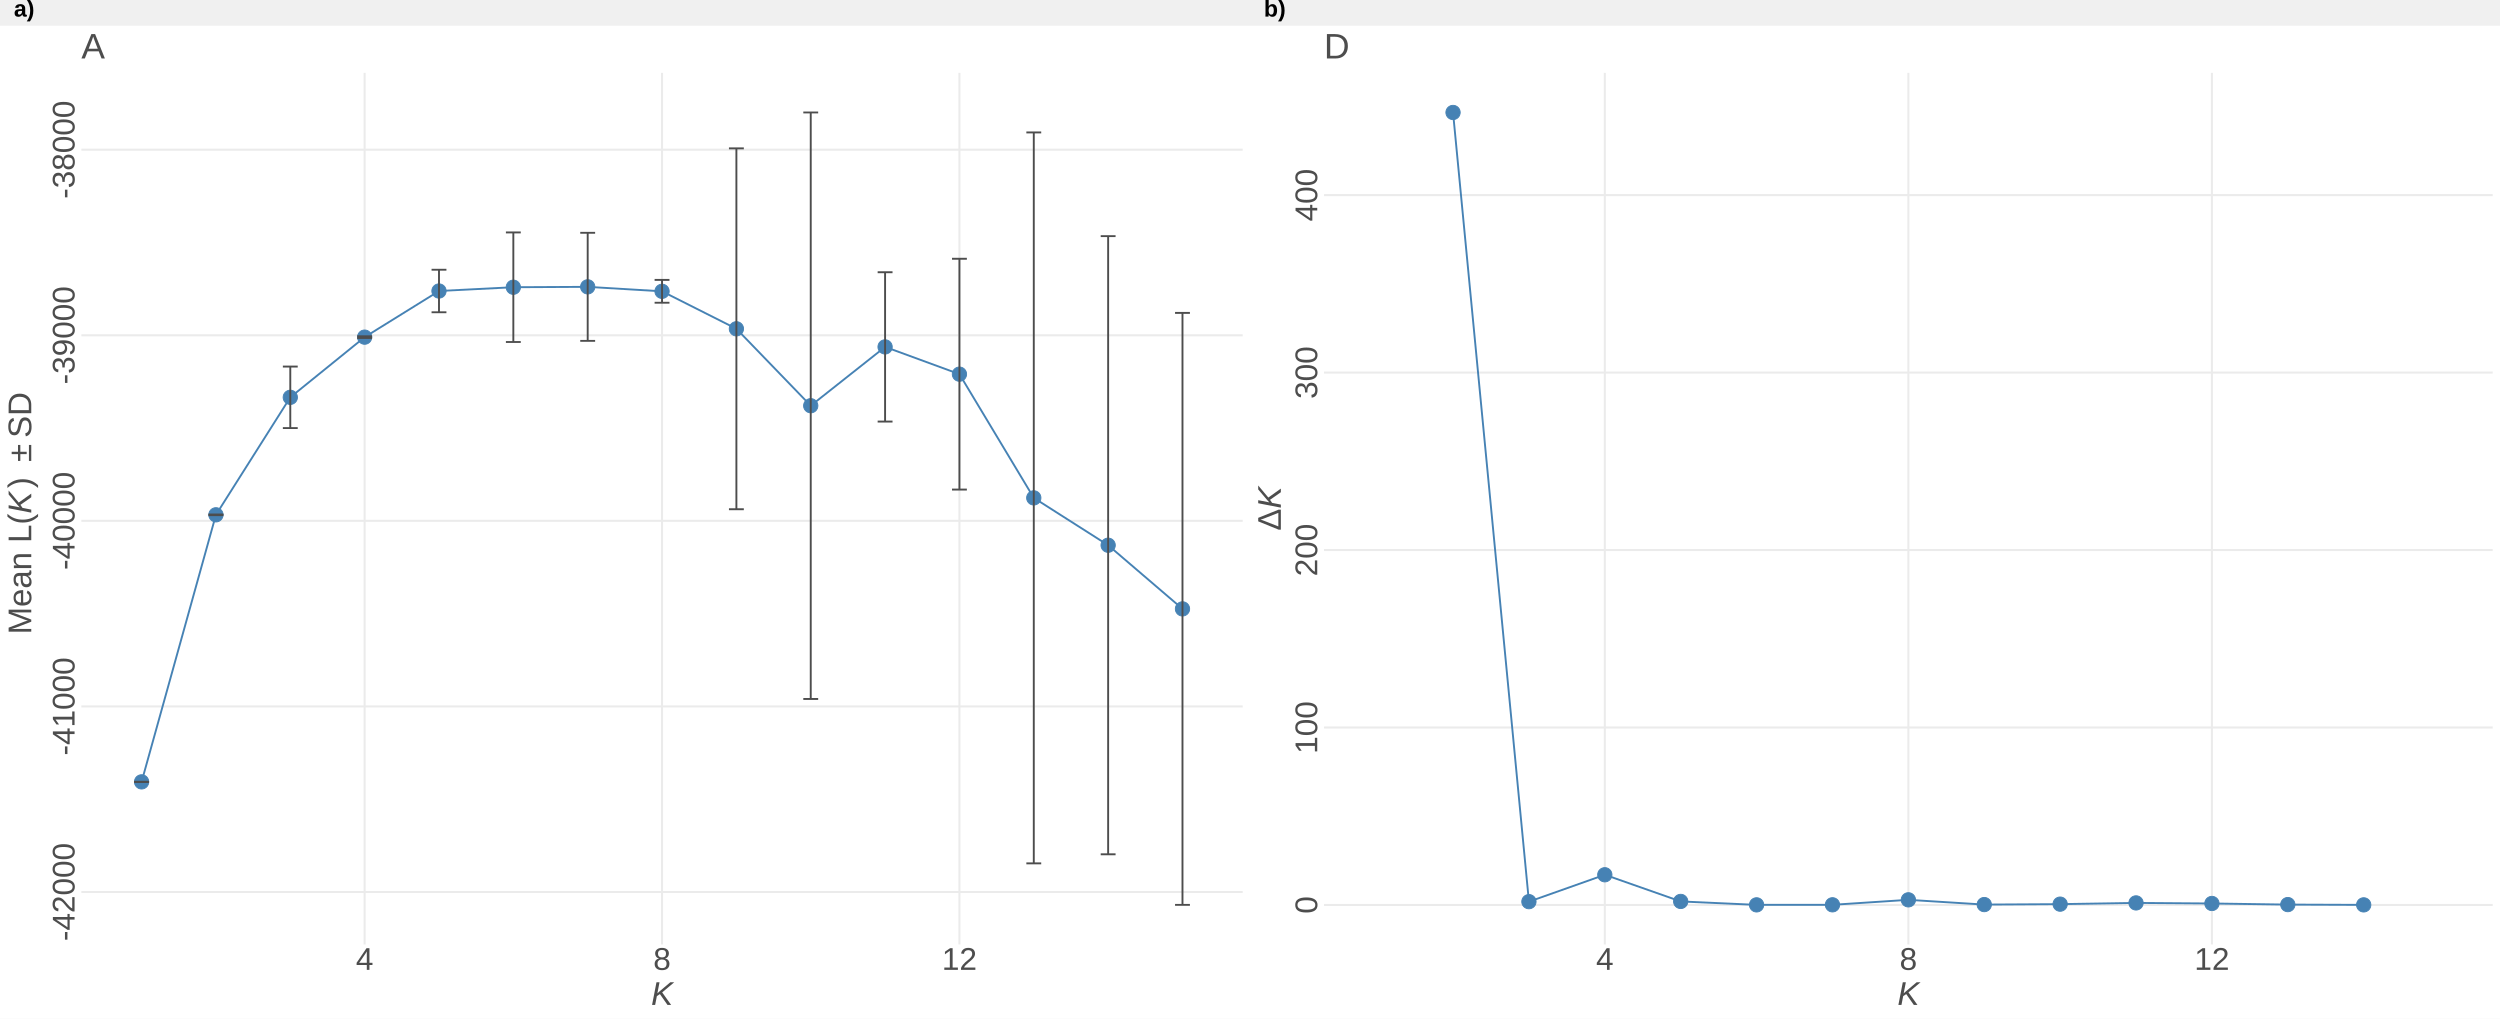
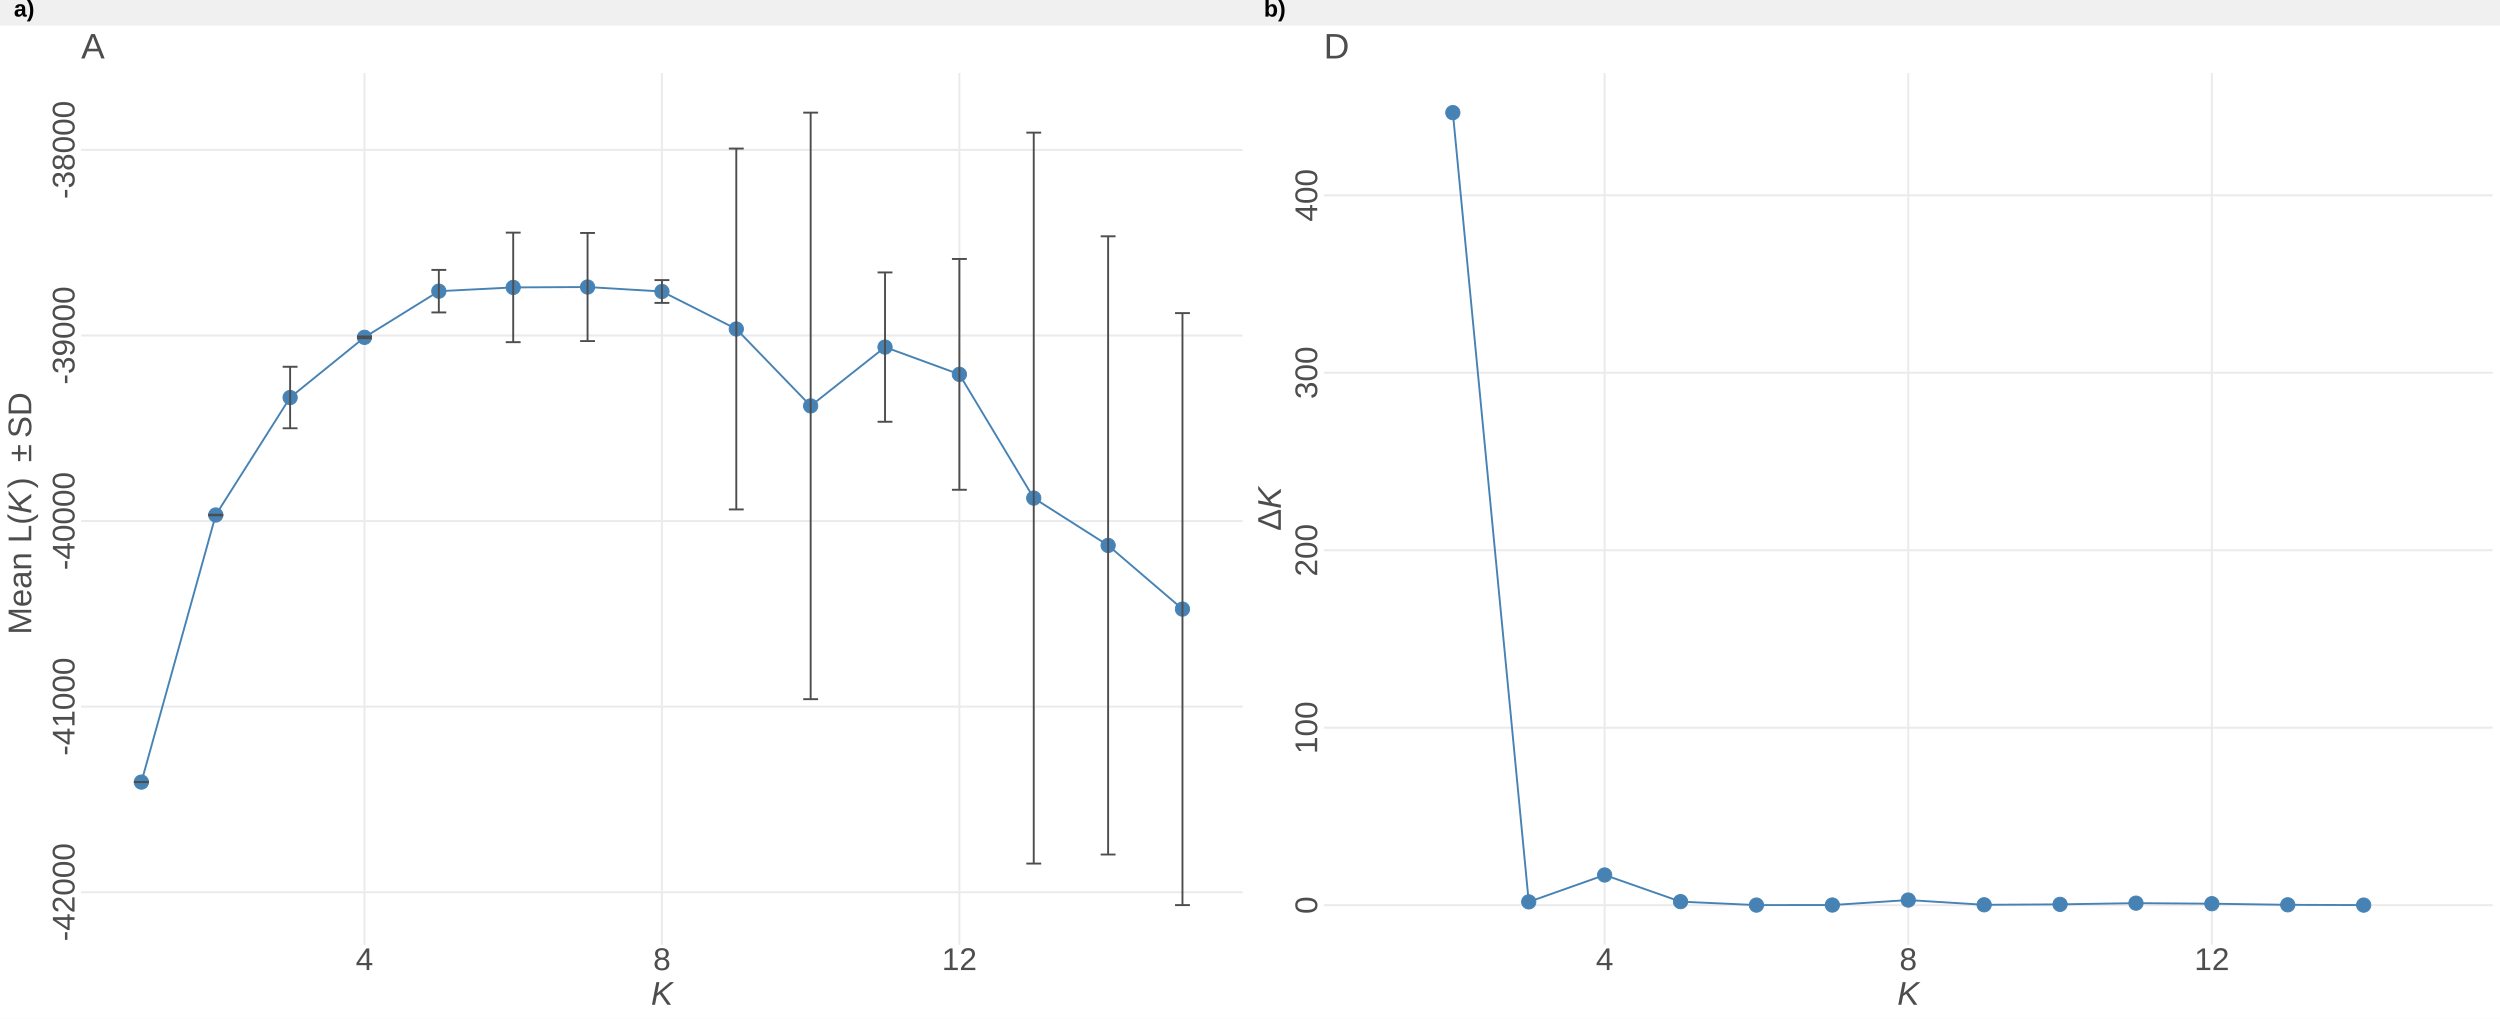
<svg xmlns="http://www.w3.org/2000/svg" width="1944.00pt" height="792.00pt" viewBox="0 0 1944.00 792.00">
  <g class="svglite">
    <defs>
      <style type="text/css">
    .svglite line, .svglite polyline, .svglite polygon, .svglite path, .svglite rect, .svglite circle {
      fill: none;
      stroke: #000000;
      stroke-linecap: round;
      stroke-linejoin: round;
      stroke-miterlimit: 10.00;
    }
    .svglite text {
      white-space: pre;
    }
    .svglite g.glyphgroup path {
      fill: inherit;
      stroke: none;
    }
  </style>
    </defs>
    <rect width="100%" height="100%" style="stroke: none; fill: none;" />
    <defs>
      <clipPath id="cpMC4wMHwxOTQ0LjAwfDAuMDB8NzkyLjAw">
        <rect x="0.00" y="0.00" width="1944.00" height="792.00" />
      </clipPath>
    </defs>
    <g clip-path="url(#cpMC4wMHwxOTQ0LjAwfDAuMDB8NzkyLjAw)">
</g>
    <defs>
      <clipPath id="cpMC4wMHw5NzIuMDB8MjAuMDl8NzkyLjAw">
        <rect x="0.00" y="20.09" width="972.00" height="771.91" />
      </clipPath>
    </defs>
    <g clip-path="url(#cpMC4wMHw5NzIuMDB8MjAuMDl8NzkyLjAw)">
      <rect x="0.00" y="20.09" width="972.00" height="771.91" style="stroke-width: 1.07; stroke: #FFFFFF; fill: #FFFFFF;" />
    </g>
    <g clip-path="url(#cpMC4wMHwxOTQ0LjAwfDAuMDB8NzkyLjAw)">
</g>
    <defs>
-       <clipPath id="cpNjMuMjd8OTY2LjMzfDU2LjY1fDczNC40NA==">
-         <rect x="63.27" y="56.65" width="903.06" height="677.79" />
+       <clipPath id="cpNjMuMTB8OTY2LjMzfDU2Ljc4fDczNC42MQ==">
+         <rect x="63.10" y="56.78" width="903.23" height="677.83" />
      </clipPath>
    </defs>
-     <g clip-path="url(#cpNjMuMjd8OTY2LjMzfDU2LjY1fDczNC40NA==)">
-       <rect x="63.27" y="56.65" width="903.06" height="677.79" style="stroke-width: 1.07; stroke: none; fill: #FFFFFF;" />
-       <polyline points="63.27,693.62 966.33,693.62 " style="stroke-width: 1.60; stroke: #EBEBEB; stroke-linecap: butt;" />
-       <polyline points="63.27,549.32 966.33,549.32 " style="stroke-width: 1.60; stroke: #EBEBEB; stroke-linecap: butt;" />
-       <polyline points="63.27,405.02 966.33,405.02 " style="stroke-width: 1.60; stroke: #EBEBEB; stroke-linecap: butt;" />
-       <polyline points="63.27,260.72 966.33,260.72 " style="stroke-width: 1.60; stroke: #EBEBEB; stroke-linecap: butt;" />
-       <polyline points="63.27,116.42 966.33,116.42 " style="stroke-width: 1.60; stroke: #EBEBEB; stroke-linecap: butt;" />
-       <polyline points="283.54,734.44 283.54,56.65 " style="stroke-width: 1.60; stroke: #EBEBEB; stroke-linecap: butt;" />
-       <polyline points="514.80,734.44 514.80,56.65 " style="stroke-width: 1.60; stroke: #EBEBEB; stroke-linecap: butt;" />
-       <polyline points="746.06,734.44 746.06,56.65 " style="stroke-width: 1.60; stroke: #EBEBEB; stroke-linecap: butt;" />
-       <polyline points="110.10,607.98 167.91,400.32 225.73,308.96 283.54,262.16 341.36,226.28 399.17,223.35 456.99,223.05 514.80,226.53 572.62,255.67 630.43,315.49 688.24,269.76 746.06,290.95 803.87,387.16 861.69,423.97 919.50,473.47 " style="stroke-width: 1.49; stroke: #4682B4; stroke-linecap: butt;" />
-       <circle cx="110.10" cy="607.98" r="5.57" style="stroke-width: 0.71; stroke: #4682B4; fill: #4682B4;" />
-       <circle cx="167.91" cy="400.32" r="5.57" style="stroke-width: 0.71; stroke: #4682B4; fill: #4682B4;" />
-       <circle cx="225.73" cy="308.96" r="5.57" style="stroke-width: 0.71; stroke: #4682B4; fill: #4682B4;" />
-       <circle cx="283.54" cy="262.16" r="5.57" style="stroke-width: 0.71; stroke: #4682B4; fill: #4682B4;" />
-       <circle cx="341.36" cy="226.28" r="5.57" style="stroke-width: 0.71; stroke: #4682B4; fill: #4682B4;" />
-       <circle cx="399.17" cy="223.35" r="5.57" style="stroke-width: 0.71; stroke: #4682B4; fill: #4682B4;" />
-       <circle cx="456.99" cy="223.05" r="5.57" style="stroke-width: 0.71; stroke: #4682B4; fill: #4682B4;" />
-       <circle cx="514.80" cy="226.53" r="5.57" style="stroke-width: 0.71; stroke: #4682B4; fill: #4682B4;" />
-       <circle cx="572.62" cy="255.67" r="5.57" style="stroke-width: 0.71; stroke: #4682B4; fill: #4682B4;" />
-       <circle cx="630.43" cy="315.49" r="5.57" style="stroke-width: 0.71; stroke: #4682B4; fill: #4682B4;" />
-       <circle cx="688.24" cy="269.76" r="5.57" style="stroke-width: 0.71; stroke: #4682B4; fill: #4682B4;" />
-       <circle cx="746.06" cy="290.95" r="5.57" style="stroke-width: 0.71; stroke: #4682B4; fill: #4682B4;" />
-       <circle cx="803.87" cy="387.16" r="5.57" style="stroke-width: 0.71; stroke: #4682B4; fill: #4682B4;" />
-       <circle cx="861.69" cy="423.97" r="5.57" style="stroke-width: 0.71; stroke: #4682B4; fill: #4682B4;" />
-       <circle cx="919.50" cy="473.47" r="5.57" style="stroke-width: 0.71; stroke: #4682B4; fill: #4682B4;" />
-       <polyline points="104.32,607.97 115.88,607.97 " style="stroke-width: 1.49; stroke: #4D4D4D; stroke-linecap: butt;" />
-       <polyline points="110.10,607.97 110.10,608.00 " style="stroke-width: 1.49; stroke: #4D4D4D; stroke-linecap: butt;" />
-       <polyline points="104.32,608.00 115.88,608.00 " style="stroke-width: 1.49; stroke: #4D4D4D; stroke-linecap: butt;" />
-       <polyline points="162.13,400.05 173.70,400.05 " style="stroke-width: 1.49; stroke: #4D4D4D; stroke-linecap: butt;" />
-       <polyline points="167.91,400.05 167.91,400.58 " style="stroke-width: 1.49; stroke: #4D4D4D; stroke-linecap: butt;" />
-       <polyline points="162.13,400.58 173.70,400.58 " style="stroke-width: 1.49; stroke: #4D4D4D; stroke-linecap: butt;" />
-       <polyline points="219.95,285.05 231.51,285.05 " style="stroke-width: 1.49; stroke: #4D4D4D; stroke-linecap: butt;" />
-       <polyline points="225.73,285.05 225.73,332.87 " style="stroke-width: 1.49; stroke: #4D4D4D; stroke-linecap: butt;" />
-       <polyline points="219.95,332.87 231.51,332.87 " style="stroke-width: 1.49; stroke: #4D4D4D; stroke-linecap: butt;" />
-       <polyline points="277.76,261.52 289.32,261.52 " style="stroke-width: 1.49; stroke: #4D4D4D; stroke-linecap: butt;" />
-       <polyline points="283.54,261.52 283.54,262.80 " style="stroke-width: 1.49; stroke: #4D4D4D; stroke-linecap: butt;" />
-       <polyline points="277.76,262.80 289.32,262.80 " style="stroke-width: 1.49; stroke: #4D4D4D; stroke-linecap: butt;" />
-       <polyline points="335.58,209.74 347.14,209.74 " style="stroke-width: 1.49; stroke: #4D4D4D; stroke-linecap: butt;" />
-       <polyline points="341.36,209.74 341.36,242.82 " style="stroke-width: 1.49; stroke: #4D4D4D; stroke-linecap: butt;" />
-       <polyline points="335.58,242.82 347.14,242.82 " style="stroke-width: 1.49; stroke: #4D4D4D; stroke-linecap: butt;" />
-       <polyline points="393.39,180.75 404.95,180.75 " style="stroke-width: 1.49; stroke: #4D4D4D; stroke-linecap: butt;" />
-       <polyline points="399.17,180.75 399.17,265.94 " style="stroke-width: 1.49; stroke: #4D4D4D; stroke-linecap: butt;" />
-       <polyline points="393.39,265.94 404.95,265.94 " style="stroke-width: 1.49; stroke: #4D4D4D; stroke-linecap: butt;" />
-       <polyline points="451.20,181.03 462.77,181.03 " style="stroke-width: 1.49; stroke: #4D4D4D; stroke-linecap: butt;" />
-       <polyline points="456.99,181.03 456.99,265.06 " style="stroke-width: 1.49; stroke: #4D4D4D; stroke-linecap: butt;" />
-       <polyline points="451.20,265.06 462.77,265.06 " style="stroke-width: 1.49; stroke: #4D4D4D; stroke-linecap: butt;" />
-       <polyline points="509.02,217.66 520.58,217.66 " style="stroke-width: 1.49; stroke: #4D4D4D; stroke-linecap: butt;" />
-       <polyline points="514.80,217.66 514.80,235.41 " style="stroke-width: 1.49; stroke: #4D4D4D; stroke-linecap: butt;" />
-       <polyline points="509.02,235.41 520.58,235.41 " style="stroke-width: 1.49; stroke: #4D4D4D; stroke-linecap: butt;" />
-       <polyline points="566.83,115.37 578.40,115.37 " style="stroke-width: 1.49; stroke: #4D4D4D; stroke-linecap: butt;" />
-       <polyline points="572.62,115.37 572.62,395.97 " style="stroke-width: 1.49; stroke: #4D4D4D; stroke-linecap: butt;" />
-       <polyline points="566.83,395.97 578.40,395.97 " style="stroke-width: 1.49; stroke: #4D4D4D; stroke-linecap: butt;" />
-       <polyline points="624.65,87.46 636.21,87.46 " style="stroke-width: 1.49; stroke: #4D4D4D; stroke-linecap: butt;" />
-       <polyline points="630.43,87.46 630.43,543.52 " style="stroke-width: 1.49; stroke: #4D4D4D; stroke-linecap: butt;" />
-       <polyline points="624.65,543.52 636.21,543.52 " style="stroke-width: 1.49; stroke: #4D4D4D; stroke-linecap: butt;" />
-       <polyline points="682.46,211.70 694.03,211.70 " style="stroke-width: 1.49; stroke: #4D4D4D; stroke-linecap: butt;" />
-       <polyline points="688.24,211.70 688.24,327.82 " style="stroke-width: 1.49; stroke: #4D4D4D; stroke-linecap: butt;" />
-       <polyline points="682.46,327.82 694.03,327.82 " style="stroke-width: 1.49; stroke: #4D4D4D; stroke-linecap: butt;" />
-       <polyline points="740.28,201.22 751.84,201.22 " style="stroke-width: 1.49; stroke: #4D4D4D; stroke-linecap: butt;" />
-       <polyline points="746.06,201.22 746.06,380.69 " style="stroke-width: 1.49; stroke: #4D4D4D; stroke-linecap: butt;" />
-       <polyline points="740.28,380.69 751.84,380.69 " style="stroke-width: 1.49; stroke: #4D4D4D; stroke-linecap: butt;" />
-       <polyline points="798.09,102.98 809.65,102.98 " style="stroke-width: 1.49; stroke: #4D4D4D; stroke-linecap: butt;" />
-       <polyline points="803.87,102.98 803.87,671.34 " style="stroke-width: 1.49; stroke: #4D4D4D; stroke-linecap: butt;" />
-       <polyline points="798.09,671.34 809.65,671.34 " style="stroke-width: 1.49; stroke: #4D4D4D; stroke-linecap: butt;" />
-       <polyline points="855.91,183.62 867.47,183.62 " style="stroke-width: 1.49; stroke: #4D4D4D; stroke-linecap: butt;" />
-       <polyline points="861.69,183.62 861.69,664.32 " style="stroke-width: 1.49; stroke: #4D4D4D; stroke-linecap: butt;" />
-       <polyline points="855.91,664.32 867.47,664.32 " style="stroke-width: 1.49; stroke: #4D4D4D; stroke-linecap: butt;" />
-       <polyline points="913.72,243.31 925.28,243.31 " style="stroke-width: 1.49; stroke: #4D4D4D; stroke-linecap: butt;" />
-       <polyline points="919.50,243.31 919.50,703.63 " style="stroke-width: 1.49; stroke: #4D4D4D; stroke-linecap: butt;" />
-       <polyline points="913.72,703.63 925.28,703.63 " style="stroke-width: 1.49; stroke: #4D4D4D; stroke-linecap: butt;" />
+     <g clip-path="url(#cpNjMuMTB8OTY2LjMzfDU2Ljc4fDczNC42MQ==)">
+       <rect x="63.10" y="56.78" width="903.23" height="677.83" style="stroke-width: 1.07; stroke: none; fill: #FFFFFF;" />
+       <polyline points="63.10,693.79 966.33,693.79 " style="stroke-width: 1.60; stroke: #EBEBEB; stroke-linecap: butt;" />
+       <polyline points="63.10,549.48 966.33,549.48 " style="stroke-width: 1.60; stroke: #EBEBEB; stroke-linecap: butt;" />
+       <polyline points="63.10,405.18 966.33,405.18 " style="stroke-width: 1.60; stroke: #EBEBEB; stroke-linecap: butt;" />
+       <polyline points="63.10,260.87 966.33,260.87 " style="stroke-width: 1.60; stroke: #EBEBEB; stroke-linecap: butt;" />
+       <polyline points="63.10,116.56 966.33,116.56 " style="stroke-width: 1.60; stroke: #EBEBEB; stroke-linecap: butt;" />
+       <polyline points="283.41,734.61 283.41,56.78 " style="stroke-width: 1.60; stroke: #EBEBEB; stroke-linecap: butt;" />
+       <polyline points="514.72,734.61 514.72,56.78 " style="stroke-width: 1.60; stroke: #EBEBEB; stroke-linecap: butt;" />
+       <polyline points="746.02,734.61 746.02,56.78 " style="stroke-width: 1.60; stroke: #EBEBEB; stroke-linecap: butt;" />
+       <polyline points="109.94,608.15 167.76,400.47 225.59,309.11 283.41,262.31 341.24,226.42 399.06,223.49 456.89,223.19 514.72,226.68 572.54,255.82 630.37,315.64 688.19,269.90 746.02,291.10 803.84,387.31 861.67,424.12 919.49,473.63 " style="stroke-width: 1.49; stroke: #4682B4; stroke-linecap: butt;" />
+       <circle cx="109.94" cy="608.15" r="5.57" style="stroke-width: 0.71; stroke: #4682B4; fill: #4682B4;" />
+       <circle cx="167.76" cy="400.47" r="5.57" style="stroke-width: 0.71; stroke: #4682B4; fill: #4682B4;" />
+       <circle cx="225.59" cy="309.11" r="5.57" style="stroke-width: 0.71; stroke: #4682B4; fill: #4682B4;" />
+       <circle cx="283.41" cy="262.31" r="5.57" style="stroke-width: 0.71; stroke: #4682B4; fill: #4682B4;" />
+       <circle cx="341.24" cy="226.42" r="5.57" style="stroke-width: 0.71; stroke: #4682B4; fill: #4682B4;" />
+       <circle cx="399.06" cy="223.49" r="5.57" style="stroke-width: 0.71; stroke: #4682B4; fill: #4682B4;" />
+       <circle cx="456.89" cy="223.19" r="5.57" style="stroke-width: 0.71; stroke: #4682B4; fill: #4682B4;" />
+       <circle cx="514.72" cy="226.68" r="5.57" style="stroke-width: 0.71; stroke: #4682B4; fill: #4682B4;" />
+       <circle cx="572.54" cy="255.82" r="5.57" style="stroke-width: 0.71; stroke: #4682B4; fill: #4682B4;" />
+       <circle cx="630.37" cy="315.64" r="5.57" style="stroke-width: 0.71; stroke: #4682B4; fill: #4682B4;" />
+       <circle cx="688.19" cy="269.90" r="5.57" style="stroke-width: 0.71; stroke: #4682B4; fill: #4682B4;" />
+       <circle cx="746.02" cy="291.10" r="5.57" style="stroke-width: 0.71; stroke: #4682B4; fill: #4682B4;" />
+       <circle cx="803.84" cy="387.31" r="5.57" style="stroke-width: 0.71; stroke: #4682B4; fill: #4682B4;" />
+       <circle cx="861.67" cy="424.12" r="5.57" style="stroke-width: 0.71; stroke: #4682B4; fill: #4682B4;" />
+       <circle cx="919.49" cy="473.63" r="5.57" style="stroke-width: 0.71; stroke: #4682B4; fill: #4682B4;" />
+       <polyline points="104.16,608.13 115.72,608.13 " style="stroke-width: 1.49; stroke: #4D4D4D; stroke-linecap: butt;" />
+       <polyline points="109.94,608.13 109.94,608.17 " style="stroke-width: 1.49; stroke: #4D4D4D; stroke-linecap: butt;" />
+       <polyline points="104.16,608.17 115.72,608.17 " style="stroke-width: 1.49; stroke: #4D4D4D; stroke-linecap: butt;" />
+       <polyline points="161.98,400.21 173.55,400.21 " style="stroke-width: 1.49; stroke: #4D4D4D; stroke-linecap: butt;" />
+       <polyline points="167.76,400.21 167.76,400.73 " style="stroke-width: 1.49; stroke: #4D4D4D; stroke-linecap: butt;" />
+       <polyline points="161.98,400.73 173.55,400.73 " style="stroke-width: 1.49; stroke: #4D4D4D; stroke-linecap: butt;" />
+       <polyline points="219.81,285.19 231.37,285.19 " style="stroke-width: 1.49; stroke: #4D4D4D; stroke-linecap: butt;" />
+       <polyline points="225.59,285.19 225.59,333.02 " style="stroke-width: 1.49; stroke: #4D4D4D; stroke-linecap: butt;" />
+       <polyline points="219.81,333.02 231.37,333.02 " style="stroke-width: 1.49; stroke: #4D4D4D; stroke-linecap: butt;" />
+       <polyline points="277.63,261.66 289.20,261.66 " style="stroke-width: 1.49; stroke: #4D4D4D; stroke-linecap: butt;" />
+       <polyline points="283.41,261.66 283.41,262.95 " style="stroke-width: 1.49; stroke: #4D4D4D; stroke-linecap: butt;" />
+       <polyline points="277.63,262.95 289.20,262.95 " style="stroke-width: 1.49; stroke: #4D4D4D; stroke-linecap: butt;" />
+       <polyline points="335.46,209.88 347.02,209.88 " style="stroke-width: 1.49; stroke: #4D4D4D; stroke-linecap: butt;" />
+       <polyline points="341.24,209.88 341.24,242.96 " style="stroke-width: 1.49; stroke: #4D4D4D; stroke-linecap: butt;" />
+       <polyline points="335.46,242.96 347.02,242.96 " style="stroke-width: 1.49; stroke: #4D4D4D; stroke-linecap: butt;" />
+       <polyline points="393.28,180.89 404.85,180.89 " style="stroke-width: 1.49; stroke: #4D4D4D; stroke-linecap: butt;" />
+       <polyline points="399.06,180.89 399.06,266.08 " style="stroke-width: 1.49; stroke: #4D4D4D; stroke-linecap: butt;" />
+       <polyline points="393.28,266.08 404.85,266.08 " style="stroke-width: 1.49; stroke: #4D4D4D; stroke-linecap: butt;" />
+       <polyline points="451.11,181.17 462.67,181.17 " style="stroke-width: 1.49; stroke: #4D4D4D; stroke-linecap: butt;" />
+       <polyline points="456.89,181.17 456.89,265.21 " style="stroke-width: 1.49; stroke: #4D4D4D; stroke-linecap: butt;" />
+       <polyline points="451.11,265.21 462.67,265.21 " style="stroke-width: 1.49; stroke: #4D4D4D; stroke-linecap: butt;" />
+       <polyline points="508.93,217.80 520.50,217.80 " style="stroke-width: 1.49; stroke: #4D4D4D; stroke-linecap: butt;" />
+       <polyline points="514.72,217.80 514.72,235.55 " style="stroke-width: 1.49; stroke: #4D4D4D; stroke-linecap: butt;" />
+       <polyline points="508.93,235.55 520.50,235.55 " style="stroke-width: 1.49; stroke: #4D4D4D; stroke-linecap: butt;" />
+       <polyline points="566.76,115.51 578.32,115.51 " style="stroke-width: 1.49; stroke: #4D4D4D; stroke-linecap: butt;" />
+       <polyline points="572.54,115.51 572.54,396.13 " style="stroke-width: 1.49; stroke: #4D4D4D; stroke-linecap: butt;" />
+       <polyline points="566.76,396.13 578.32,396.13 " style="stroke-width: 1.49; stroke: #4D4D4D; stroke-linecap: butt;" />
+       <polyline points="624.58,87.59 636.15,87.59 " style="stroke-width: 1.49; stroke: #4D4D4D; stroke-linecap: butt;" />
+       <polyline points="630.37,87.59 630.37,543.68 " style="stroke-width: 1.49; stroke: #4D4D4D; stroke-linecap: butt;" />
+       <polyline points="624.58,543.68 636.15,543.68 " style="stroke-width: 1.49; stroke: #4D4D4D; stroke-linecap: butt;" />
+       <polyline points="682.41,211.84 693.97,211.84 " style="stroke-width: 1.49; stroke: #4D4D4D; stroke-linecap: butt;" />
+       <polyline points="688.19,211.84 688.19,327.96 " style="stroke-width: 1.49; stroke: #4D4D4D; stroke-linecap: butt;" />
+       <polyline points="682.41,327.96 693.97,327.96 " style="stroke-width: 1.49; stroke: #4D4D4D; stroke-linecap: butt;" />
+       <polyline points="740.23,201.36 751.80,201.36 " style="stroke-width: 1.49; stroke: #4D4D4D; stroke-linecap: butt;" />
+       <polyline points="746.02,201.36 746.02,380.84 " style="stroke-width: 1.49; stroke: #4D4D4D; stroke-linecap: butt;" />
+       <polyline points="740.23,380.84 751.80,380.84 " style="stroke-width: 1.49; stroke: #4D4D4D; stroke-linecap: butt;" />
+       <polyline points="798.06,103.12 809.62,103.12 " style="stroke-width: 1.49; stroke: #4D4D4D; stroke-linecap: butt;" />
+       <polyline points="803.84,103.12 803.84,671.51 " style="stroke-width: 1.49; stroke: #4D4D4D; stroke-linecap: butt;" />
+       <polyline points="798.06,671.51 809.62,671.51 " style="stroke-width: 1.49; stroke: #4D4D4D; stroke-linecap: butt;" />
+       <polyline points="855.88,183.76 867.45,183.76 " style="stroke-width: 1.49; stroke: #4D4D4D; stroke-linecap: butt;" />
+       <polyline points="861.67,183.76 861.67,664.49 " style="stroke-width: 1.49; stroke: #4D4D4D; stroke-linecap: butt;" />
+       <polyline points="855.88,664.49 867.45,664.49 " style="stroke-width: 1.49; stroke: #4D4D4D; stroke-linecap: butt;" />
+       <polyline points="913.71,243.45 925.27,243.45 " style="stroke-width: 1.49; stroke: #4D4D4D; stroke-linecap: butt;" />
+       <polyline points="919.49,243.45 919.49,703.80 " style="stroke-width: 1.49; stroke: #4D4D4D; stroke-linecap: butt;" />
+       <polyline points="913.71,703.80 925.27,703.80 " style="stroke-width: 1.49; stroke: #4D4D4D; stroke-linecap: butt;" />
    </g>
    <g clip-path="url(#cpMC4wMHwxOTQ0LjAwfDAuMDB8NzkyLjAw)">
-       <text transform="translate(57.98,693.62) rotate(-90)" text-anchor="middle" style="font-size: 24.50px;fill: #4D4D4D; font-family: &quot;Arial&quot;;" textLength="76.28px" lengthAdjust="spacingAndGlyphs">-42000</text>
-       <text transform="translate(57.98,549.32) rotate(-90)" text-anchor="middle" style="font-size: 24.50px;fill: #4D4D4D; font-family: &quot;Arial&quot;;" textLength="76.28px" lengthAdjust="spacingAndGlyphs">-41000</text>
-       <text transform="translate(57.98,405.02) rotate(-90)" text-anchor="middle" style="font-size: 24.50px;fill: #4D4D4D; font-family: &quot;Arial&quot;;" textLength="76.28px" lengthAdjust="spacingAndGlyphs">-40000</text>
-       <text transform="translate(57.98,260.72) rotate(-90)" text-anchor="middle" style="font-size: 24.50px;fill: #4D4D4D; font-family: &quot;Arial&quot;;" textLength="76.28px" lengthAdjust="spacingAndGlyphs">-39000</text>
-       <text transform="translate(57.98,116.42) rotate(-90)" text-anchor="middle" style="font-size: 24.50px;fill: #4D4D4D; font-family: &quot;Arial&quot;;" textLength="76.28px" lengthAdjust="spacingAndGlyphs">-38000</text>
-       <text x="283.54" y="754.17" text-anchor="middle" style="font-size: 24.50px;fill: #4D4D4D; font-family: &quot;Arial&quot;;" textLength="13.62px" lengthAdjust="spacingAndGlyphs">4</text>
-       <text x="514.80" y="754.17" text-anchor="middle" style="font-size: 24.50px;fill: #4D4D4D; font-family: &quot;Arial&quot;;" textLength="13.62px" lengthAdjust="spacingAndGlyphs">8</text>
-       <text x="746.06" y="754.17" text-anchor="middle" style="font-size: 24.50px;fill: #4D4D4D; font-family: &quot;Arial&quot;;" textLength="27.25px" lengthAdjust="spacingAndGlyphs">12</text>
-       <text x="506.27" y="781.42" style="font-size: 25.60px; font-style: italic;fill: #4D4D4D; font-family: &quot;Arial&quot;;" textLength="17.08px" lengthAdjust="spacingAndGlyphs">K</text>
-       <text transform="translate(24.31,493.30) rotate(-90)" style="font-size: 25.60px;fill: #4D4D4D; font-family: &quot;Arial&quot;;" textLength="93.88px" lengthAdjust="spacingAndGlyphs">Mean L(</text>
-       <text transform="translate(24.31,399.43) rotate(-90)" style="font-size: 25.60px; font-style: italic;fill: #4D4D4D; font-family: &quot;Arial&quot;;" textLength="17.08px" lengthAdjust="spacingAndGlyphs">K</text>
-       <text transform="translate(24.31,379.61) rotate(-90)" style="font-size: 25.60px;fill: #4D4D4D; font-family: &quot;Arial&quot;;" textLength="15.62px" lengthAdjust="spacingAndGlyphs">) </text>
-       <text transform="translate(24.31,359.24) rotate(-90)" style="font-size: 25.60px;fill: #4D4D4D; font-family: &quot;Arial&quot;;" textLength="14.05px" lengthAdjust="spacingAndGlyphs">±</text>
-       <text transform="translate(24.31,340.46) rotate(-90)" style="font-size: 25.60px;fill: #4D4D4D; font-family: &quot;Arial&quot;;" textLength="42.67px" lengthAdjust="spacingAndGlyphs"> SD</text>
-       <text x="63.27" y="45.44" style="font-size: 27.50px;fill: #4D4D4D; font-family: &quot;Arial&quot;;" textLength="18.34px" lengthAdjust="spacingAndGlyphs">A</text>
+       <text transform="translate(57.96,693.79) rotate(-90)" text-anchor="middle" style="font-size: 24.50px;fill: #4D4D4D; font-family: &quot;Arial&quot;;" textLength="76.28px" lengthAdjust="spacingAndGlyphs">-42000</text>
+       <text transform="translate(57.96,549.48) rotate(-90)" text-anchor="middle" style="font-size: 24.50px;fill: #4D4D4D; font-family: &quot;Arial&quot;;" textLength="76.28px" lengthAdjust="spacingAndGlyphs">-41000</text>
+       <text transform="translate(57.96,405.18) rotate(-90)" text-anchor="middle" style="font-size: 24.50px;fill: #4D4D4D; font-family: &quot;Arial&quot;;" textLength="76.28px" lengthAdjust="spacingAndGlyphs">-40000</text>
+       <text transform="translate(57.96,260.87) rotate(-90)" text-anchor="middle" style="font-size: 24.50px;fill: #4D4D4D; font-family: &quot;Arial&quot;;" textLength="76.28px" lengthAdjust="spacingAndGlyphs">-39000</text>
+       <text transform="translate(57.96,116.56) rotate(-90)" text-anchor="middle" style="font-size: 24.50px;fill: #4D4D4D; font-family: &quot;Arial&quot;;" textLength="76.28px" lengthAdjust="spacingAndGlyphs">-38000</text>
+       <text x="283.41" y="754.34" text-anchor="middle" style="font-size: 24.50px;fill: #4D4D4D; font-family: &quot;Arial&quot;;" textLength="13.62px" lengthAdjust="spacingAndGlyphs">4</text>
+       <text x="514.72" y="754.34" text-anchor="middle" style="font-size: 24.50px;fill: #4D4D4D; font-family: &quot;Arial&quot;;" textLength="13.62px" lengthAdjust="spacingAndGlyphs">8</text>
+       <text x="746.02" y="754.34" text-anchor="middle" style="font-size: 24.50px;fill: #4D4D4D; font-family: &quot;Arial&quot;;" textLength="27.25px" lengthAdjust="spacingAndGlyphs">12</text>
+       <text x="506.18" y="781.31" style="font-size: 25.60px; font-style: italic;fill: #4D4D4D; font-family: &quot;Arial&quot;;" textLength="17.08px" lengthAdjust="spacingAndGlyphs">K</text>
+       <text transform="translate(24.31,493.45) rotate(-90)" style="font-size: 25.60px;fill: #4D4D4D; font-family: &quot;Arial&quot;;" textLength="93.88px" lengthAdjust="spacingAndGlyphs">Mean L(</text>
+       <text transform="translate(24.31,399.58) rotate(-90)" style="font-size: 25.60px; font-style: italic;fill: #4D4D4D; font-family: &quot;Arial&quot;;" textLength="17.08px" lengthAdjust="spacingAndGlyphs">K</text>
+       <text transform="translate(24.31,379.76) rotate(-90)" style="font-size: 25.60px;fill: #4D4D4D; font-family: &quot;Arial&quot;;" textLength="15.62px" lengthAdjust="spacingAndGlyphs">) </text>
+       <text transform="translate(24.31,359.40) rotate(-90)" style="font-size: 25.60px;fill: #4D4D4D; font-family: &quot;Arial&quot;;" textLength="14.05px" lengthAdjust="spacingAndGlyphs">±</text>
+       <text transform="translate(24.31,340.61) rotate(-90)" style="font-size: 25.60px;fill: #4D4D4D; font-family: &quot;Arial&quot;;" textLength="42.67px" lengthAdjust="spacingAndGlyphs"> SD</text>
+       <text x="63.10" y="45.44" style="font-size: 27.50px;fill: #4D4D4D; font-family: &quot;Arial&quot;;" textLength="18.34px" lengthAdjust="spacingAndGlyphs">A</text>
      <text x="10.80" y="12.89" style="font-size: 18.00px; font-weight: bold; font-family: &quot;Arial&quot;;" textLength="16.02px" lengthAdjust="spacingAndGlyphs">a)</text>
    </g>
    <defs>
      <clipPath id="cpOTcyLjAwfDE5NDQuMDB8MjAuMDl8NzkyLjAw">
        <rect x="972.00" y="20.09" width="972.00" height="771.91" />
      </clipPath>
    </defs>
    <g clip-path="url(#cpOTcyLjAwfDE5NDQuMDB8MjAuMDl8NzkyLjAw)">
      <rect x="972.00" y="20.09" width="972.00" height="771.91" style="stroke-width: 1.07; stroke: #FFFFFF; fill: #FFFFFF;" />
    </g>
    <g clip-path="url(#cpMC4wMHwxOTQ0LjAwfDAuMDB8NzkyLjAw)">
</g>
    <defs>
-       <clipPath id="cpMTAyOS41NnwxOTM4LjMzfDU2LjY1fDczNC40NA==">
-         <rect x="1029.56" y="56.65" width="908.77" height="677.79" />
+       <clipPath id="cpMTAyOS4zOXwxOTM4LjMzfDU2Ljc4fDczNC42MQ==">
+         <rect x="1029.39" y="56.78" width="908.94" height="677.83" />
      </clipPath>
    </defs>
-     <g clip-path="url(#cpMTAyOS41NnwxOTM4LjMzfDU2LjY1fDczNC40NA==)">
-       <rect x="1029.56" y="56.65" width="908.77" height="677.79" style="stroke-width: 1.07; stroke: none; fill: #FFFFFF;" />
-       <polyline points="1029.56,703.70 1938.33,703.70 " style="stroke-width: 1.60; stroke: #EBEBEB; stroke-linecap: butt;" />
-       <polyline points="1029.56,565.71 1938.33,565.71 " style="stroke-width: 1.60; stroke: #EBEBEB; stroke-linecap: butt;" />
-       <polyline points="1029.56,427.72 1938.33,427.72 " style="stroke-width: 1.60; stroke: #EBEBEB; stroke-linecap: butt;" />
-       <polyline points="1029.56,289.73 1938.33,289.73 " style="stroke-width: 1.60; stroke: #EBEBEB; stroke-linecap: butt;" />
-       <polyline points="1029.56,151.73 1938.33,151.73 " style="stroke-width: 1.60; stroke: #EBEBEB; stroke-linecap: butt;" />
-       <polyline points="1247.90,734.44 1247.90,56.65 " style="stroke-width: 1.60; stroke: #EBEBEB; stroke-linecap: butt;" />
-       <polyline points="1483.95,734.44 1483.95,56.65 " style="stroke-width: 1.60; stroke: #EBEBEB; stroke-linecap: butt;" />
-       <polyline points="1719.99,734.44 1719.99,56.65 " style="stroke-width: 1.60; stroke: #EBEBEB; stroke-linecap: butt;" />
-       <polyline points="1129.88,87.46 1188.89,701.13 1247.90,680.22 1306.91,700.95 1365.92,703.62 1424.93,703.58 1483.95,699.71 1542.96,703.40 1601.97,703.06 1660.98,702.11 1719.99,702.55 1779.00,703.41 1838.01,703.63 " style="stroke-width: 1.49; stroke: #4682B4; stroke-linecap: butt;" />
-       <circle cx="1129.88" cy="87.46" r="5.57" style="stroke-width: 0.71; stroke: #4682B4; fill: #4682B4;" />
-       <circle cx="1188.89" cy="701.13" r="5.57" style="stroke-width: 0.71; stroke: #4682B4; fill: #4682B4;" />
-       <circle cx="1247.90" cy="680.22" r="5.57" style="stroke-width: 0.71; stroke: #4682B4; fill: #4682B4;" />
-       <circle cx="1306.91" cy="700.95" r="5.57" style="stroke-width: 0.71; stroke: #4682B4; fill: #4682B4;" />
-       <circle cx="1365.92" cy="703.62" r="5.57" style="stroke-width: 0.71; stroke: #4682B4; fill: #4682B4;" />
-       <circle cx="1424.93" cy="703.58" r="5.57" style="stroke-width: 0.71; stroke: #4682B4; fill: #4682B4;" />
-       <circle cx="1483.95" cy="699.71" r="5.57" style="stroke-width: 0.71; stroke: #4682B4; fill: #4682B4;" />
-       <circle cx="1542.96" cy="703.40" r="5.57" style="stroke-width: 0.71; stroke: #4682B4; fill: #4682B4;" />
-       <circle cx="1601.97" cy="703.06" r="5.57" style="stroke-width: 0.71; stroke: #4682B4; fill: #4682B4;" />
-       <circle cx="1660.98" cy="702.11" r="5.57" style="stroke-width: 0.71; stroke: #4682B4; fill: #4682B4;" />
-       <circle cx="1719.99" cy="702.55" r="5.57" style="stroke-width: 0.71; stroke: #4682B4; fill: #4682B4;" />
-       <circle cx="1779.00" cy="703.41" r="5.57" style="stroke-width: 0.71; stroke: #4682B4; fill: #4682B4;" />
-       <circle cx="1838.01" cy="703.63" r="5.57" style="stroke-width: 0.71; stroke: #4682B4; fill: #4682B4;" />
+     <g clip-path="url(#cpMTAyOS4zOXwxOTM4LjMzfDU2Ljc4fDczNC42MQ==)">
+       <rect x="1029.39" y="56.78" width="908.94" height="677.83" style="stroke-width: 1.07; stroke: none; fill: #FFFFFF;" />
+       <polyline points="1029.39,703.87 1938.33,703.87 " style="stroke-width: 1.60; stroke: #EBEBEB; stroke-linecap: butt;" />
+       <polyline points="1029.39,565.87 1938.33,565.87 " style="stroke-width: 1.60; stroke: #EBEBEB; stroke-linecap: butt;" />
+       <polyline points="1029.39,427.87 1938.33,427.87 " style="stroke-width: 1.60; stroke: #EBEBEB; stroke-linecap: butt;" />
+       <polyline points="1029.39,289.87 1938.33,289.87 " style="stroke-width: 1.60; stroke: #EBEBEB; stroke-linecap: butt;" />
+       <polyline points="1029.39,151.87 1938.33,151.87 " style="stroke-width: 1.60; stroke: #EBEBEB; stroke-linecap: butt;" />
+       <polyline points="1247.77,734.61 1247.77,56.78 " style="stroke-width: 1.60; stroke: #EBEBEB; stroke-linecap: butt;" />
+       <polyline points="1483.86,734.61 1483.86,56.78 " style="stroke-width: 1.60; stroke: #EBEBEB; stroke-linecap: butt;" />
+       <polyline points="1719.95,734.61 1719.95,56.78 " style="stroke-width: 1.60; stroke: #EBEBEB; stroke-linecap: butt;" />
+       <polyline points="1129.73,87.59 1188.75,701.30 1247.77,680.39 1306.79,701.12 1365.82,703.79 1424.84,703.75 1483.86,699.88 1542.88,703.57 1601.90,703.23 1660.93,702.28 1719.95,702.72 1778.97,703.58 1837.99,703.80 " style="stroke-width: 1.49; stroke: #4682B4; stroke-linecap: butt;" />
+       <circle cx="1129.73" cy="87.59" r="5.57" style="stroke-width: 0.71; stroke: #4682B4; fill: #4682B4;" />
+       <circle cx="1188.75" cy="701.30" r="5.57" style="stroke-width: 0.71; stroke: #4682B4; fill: #4682B4;" />
+       <circle cx="1247.77" cy="680.39" r="5.57" style="stroke-width: 0.71; stroke: #4682B4; fill: #4682B4;" />
+       <circle cx="1306.79" cy="701.12" r="5.57" style="stroke-width: 0.71; stroke: #4682B4; fill: #4682B4;" />
+       <circle cx="1365.82" cy="703.79" r="5.57" style="stroke-width: 0.71; stroke: #4682B4; fill: #4682B4;" />
+       <circle cx="1424.84" cy="703.75" r="5.57" style="stroke-width: 0.71; stroke: #4682B4; fill: #4682B4;" />
+       <circle cx="1483.86" cy="699.88" r="5.57" style="stroke-width: 0.71; stroke: #4682B4; fill: #4682B4;" />
+       <circle cx="1542.88" cy="703.57" r="5.57" style="stroke-width: 0.71; stroke: #4682B4; fill: #4682B4;" />
+       <circle cx="1601.90" cy="703.23" r="5.57" style="stroke-width: 0.71; stroke: #4682B4; fill: #4682B4;" />
+       <circle cx="1660.93" cy="702.28" r="5.57" style="stroke-width: 0.71; stroke: #4682B4; fill: #4682B4;" />
+       <circle cx="1719.95" cy="702.72" r="5.57" style="stroke-width: 0.71; stroke: #4682B4; fill: #4682B4;" />
+       <circle cx="1778.97" cy="703.58" r="5.57" style="stroke-width: 0.71; stroke: #4682B4; fill: #4682B4;" />
+       <circle cx="1837.99" cy="703.80" r="5.57" style="stroke-width: 0.71; stroke: #4682B4; fill: #4682B4;" />
    </g>
    <g clip-path="url(#cpMC4wMHwxOTQ0LjAwfDAuMDB8NzkyLjAw)">
-       <text transform="translate(1024.28,703.70) rotate(-90)" text-anchor="middle" style="font-size: 24.50px;fill: #4D4D4D; font-family: &quot;Arial&quot;;" textLength="13.62px" lengthAdjust="spacingAndGlyphs">0</text>
-       <text transform="translate(1024.28,565.71) rotate(-90)" text-anchor="middle" style="font-size: 24.50px;fill: #4D4D4D; font-family: &quot;Arial&quot;;" textLength="40.88px" lengthAdjust="spacingAndGlyphs">100</text>
-       <text transform="translate(1024.28,427.72) rotate(-90)" text-anchor="middle" style="font-size: 24.50px;fill: #4D4D4D; font-family: &quot;Arial&quot;;" textLength="40.88px" lengthAdjust="spacingAndGlyphs">200</text>
-       <text transform="translate(1024.28,289.73) rotate(-90)" text-anchor="middle" style="font-size: 24.50px;fill: #4D4D4D; font-family: &quot;Arial&quot;;" textLength="40.88px" lengthAdjust="spacingAndGlyphs">300</text>
-       <text transform="translate(1024.28,151.73) rotate(-90)" text-anchor="middle" style="font-size: 24.50px;fill: #4D4D4D; font-family: &quot;Arial&quot;;" textLength="40.88px" lengthAdjust="spacingAndGlyphs">400</text>
-       <text x="1247.90" y="754.17" text-anchor="middle" style="font-size: 24.50px;fill: #4D4D4D; font-family: &quot;Arial&quot;;" textLength="13.62px" lengthAdjust="spacingAndGlyphs">4</text>
-       <text x="1483.95" y="754.17" text-anchor="middle" style="font-size: 24.50px;fill: #4D4D4D; font-family: &quot;Arial&quot;;" textLength="13.62px" lengthAdjust="spacingAndGlyphs">8</text>
-       <text x="1719.99" y="754.17" text-anchor="middle" style="font-size: 24.50px;fill: #4D4D4D; font-family: &quot;Arial&quot;;" textLength="27.25px" lengthAdjust="spacingAndGlyphs">12</text>
-       <text x="1475.41" y="781.42" style="font-size: 25.60px; font-style: italic;fill: #4D4D4D; font-family: &quot;Arial&quot;;" textLength="17.08px" lengthAdjust="spacingAndGlyphs">K</text>
-       <text transform="translate(995.99,412.63) rotate(-90)" style="font-size: 25.60px;fill: #4D4D4D; font-family: &quot;Arial&quot;;" textLength="17.09px" lengthAdjust="spacingAndGlyphs">Δ</text>
-       <text transform="translate(995.99,395.53) rotate(-90)" style="font-size: 25.60px; font-style: italic;fill: #4D4D4D; font-family: &quot;Arial&quot;;" textLength="17.08px" lengthAdjust="spacingAndGlyphs">K</text>
-       <text x="1029.56" y="45.44" style="font-size: 27.50px;fill: #4D4D4D; font-family: &quot;Arial&quot;;" textLength="19.86px" lengthAdjust="spacingAndGlyphs">D</text>
+       <text transform="translate(1024.25,703.87) rotate(-90)" text-anchor="middle" style="font-size: 24.50px;fill: #4D4D4D; font-family: &quot;Arial&quot;;" textLength="13.62px" lengthAdjust="spacingAndGlyphs">0</text>
+       <text transform="translate(1024.25,565.87) rotate(-90)" text-anchor="middle" style="font-size: 24.50px;fill: #4D4D4D; font-family: &quot;Arial&quot;;" textLength="40.88px" lengthAdjust="spacingAndGlyphs">100</text>
+       <text transform="translate(1024.25,427.87) rotate(-90)" text-anchor="middle" style="font-size: 24.50px;fill: #4D4D4D; font-family: &quot;Arial&quot;;" textLength="40.88px" lengthAdjust="spacingAndGlyphs">200</text>
+       <text transform="translate(1024.25,289.87) rotate(-90)" text-anchor="middle" style="font-size: 24.50px;fill: #4D4D4D; font-family: &quot;Arial&quot;;" textLength="40.88px" lengthAdjust="spacingAndGlyphs">300</text>
+       <text transform="translate(1024.25,151.87) rotate(-90)" text-anchor="middle" style="font-size: 24.50px;fill: #4D4D4D; font-family: &quot;Arial&quot;;" textLength="40.88px" lengthAdjust="spacingAndGlyphs">400</text>
+       <text x="1247.77" y="754.34" text-anchor="middle" style="font-size: 24.50px;fill: #4D4D4D; font-family: &quot;Arial&quot;;" textLength="13.62px" lengthAdjust="spacingAndGlyphs">4</text>
+       <text x="1483.86" y="754.34" text-anchor="middle" style="font-size: 24.50px;fill: #4D4D4D; font-family: &quot;Arial&quot;;" textLength="13.62px" lengthAdjust="spacingAndGlyphs">8</text>
+       <text x="1719.95" y="754.34" text-anchor="middle" style="font-size: 24.50px;fill: #4D4D4D; font-family: &quot;Arial&quot;;" textLength="27.25px" lengthAdjust="spacingAndGlyphs">12</text>
+       <text x="1475.32" y="781.31" style="font-size: 25.60px; font-style: italic;fill: #4D4D4D; font-family: &quot;Arial&quot;;" textLength="17.08px" lengthAdjust="spacingAndGlyphs">K</text>
+       <text transform="translate(995.99,412.78) rotate(-90)" style="font-size: 25.60px;fill: #4D4D4D; font-family: &quot;Arial&quot;;" textLength="17.09px" lengthAdjust="spacingAndGlyphs">Δ</text>
+       <text transform="translate(995.99,395.68) rotate(-90)" style="font-size: 25.60px; font-style: italic;fill: #4D4D4D; font-family: &quot;Arial&quot;;" textLength="17.08px" lengthAdjust="spacingAndGlyphs">K</text>
+       <text x="1029.39" y="45.44" style="font-size: 27.50px;fill: #4D4D4D; font-family: &quot;Arial&quot;;" textLength="19.86px" lengthAdjust="spacingAndGlyphs">D</text>
      <text x="982.80" y="12.89" style="font-size: 18.00px; font-weight: bold; font-family: &quot;Arial&quot;;" textLength="17.00px" lengthAdjust="spacingAndGlyphs">b)</text>
    </g>
  </g>
</svg>
